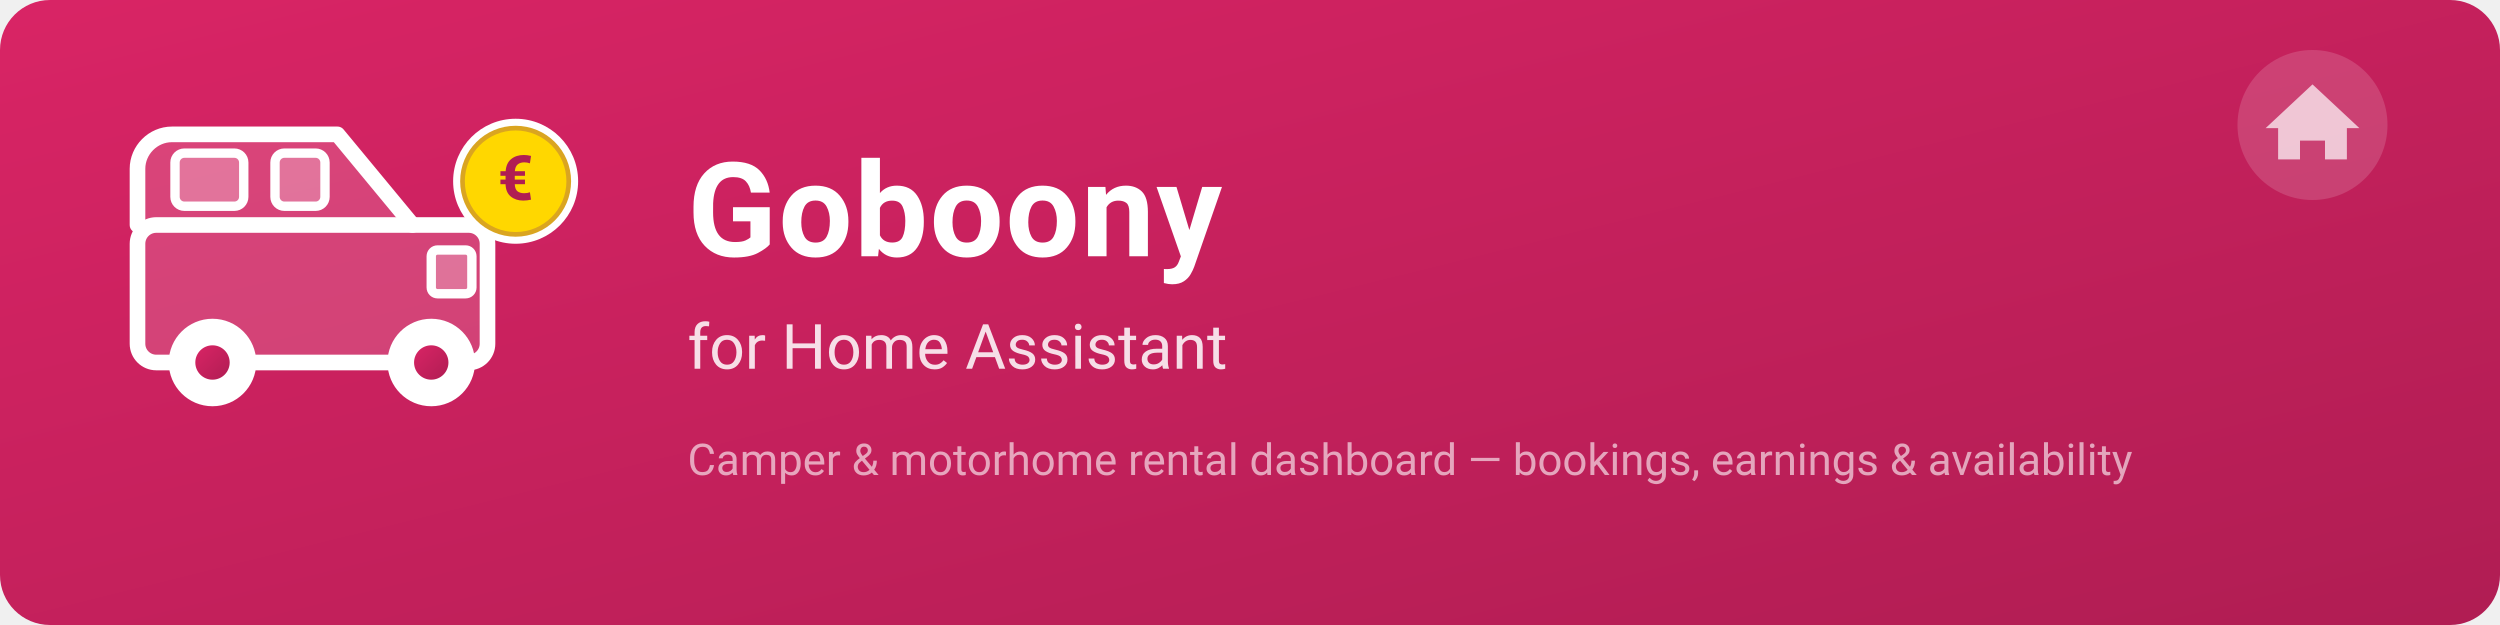
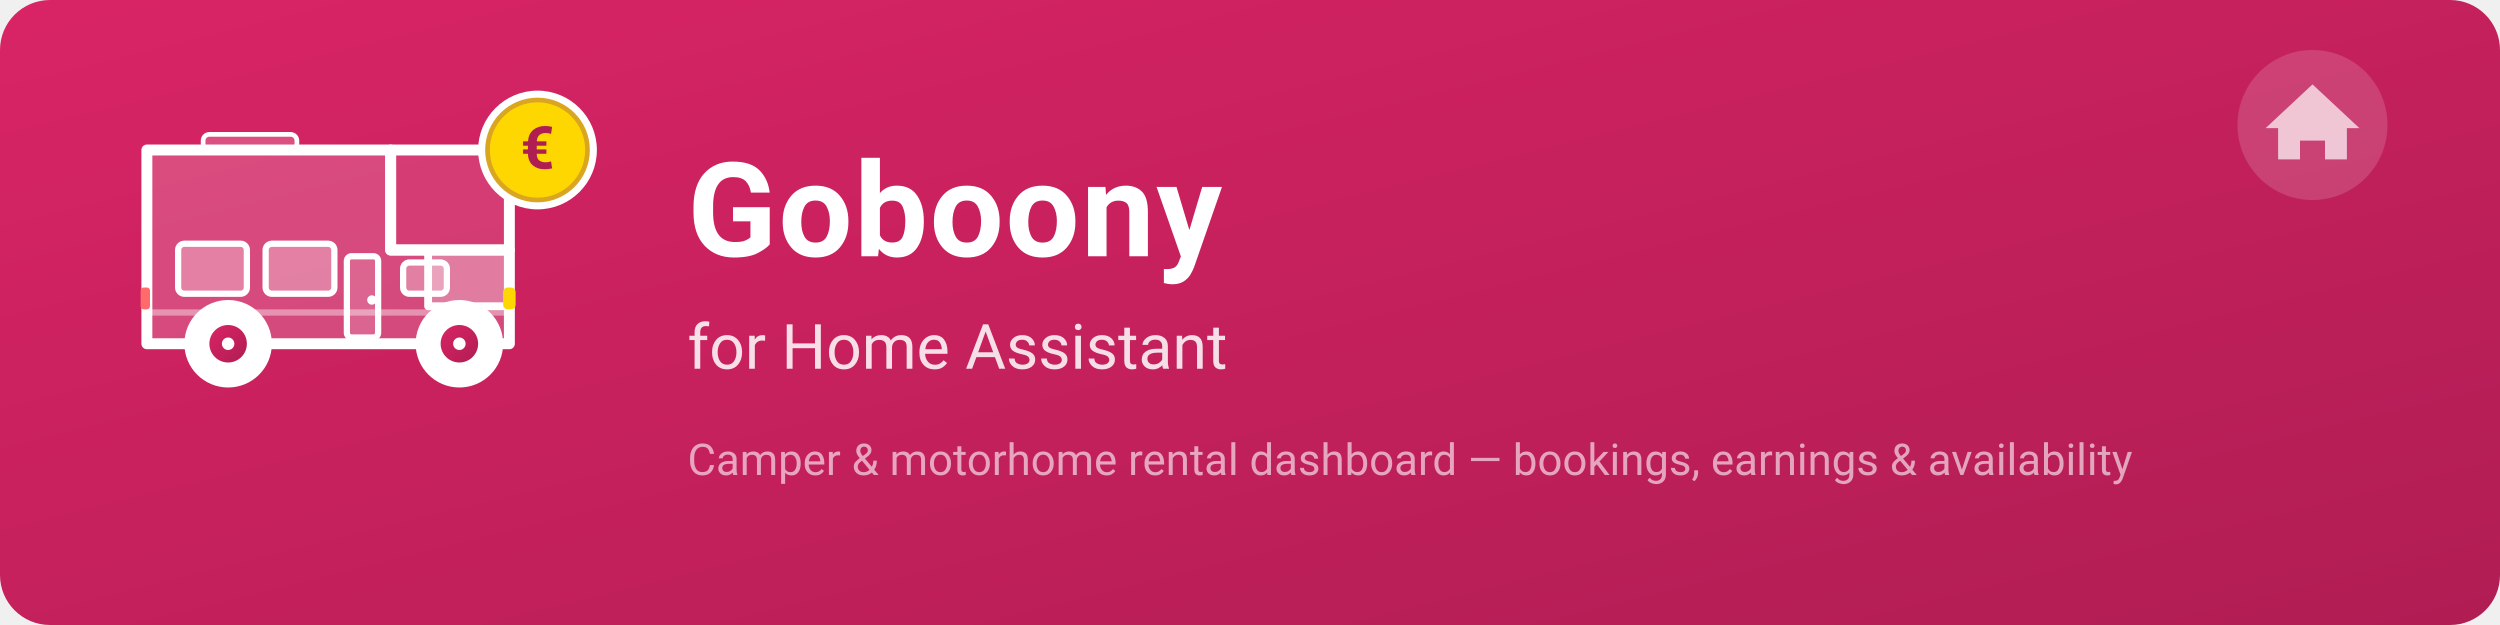
<svg xmlns="http://www.w3.org/2000/svg" viewBox="0 0 800 200" width="800" height="200">
  <defs>
    <linearGradient id="bg" x1="0%" y1="0%" x2="100%" y2="100%">
      <stop offset="0%" style="stop-color:#d92465;stop-opacity:1" />
      <stop offset="100%" style="stop-color:#b01d53;stop-opacity:1" />
    </linearGradient>
  </defs>
  <rect width="800" height="200" rx="16" fill="url(#bg)" />
-   <g transform="translate(100,88)" fill="none" stroke="#fff" stroke-width="5" stroke-linecap="round" stroke-linejoin="round">
-     <rect x="-56" y="-16" width="112" height="44" rx="6" fill="rgba(255,255,255,0.15)" stroke="#fff" />
-     <path d="M-56,-16 L-56,-34 C-56,-40 -51,-45 -45,-45 L8,-45 L32,-16" fill="rgba(255,255,255,0.15)" stroke="#fff" />
-     <rect x="-44" y="-39" width="22" height="17" rx="3" fill="rgba(255,255,255,0.25)" stroke="#fff" stroke-width="3" />
-     <rect x="-12" y="-39" width="16" height="17" rx="3" fill="rgba(255,255,255,0.25)" stroke="#fff" stroke-width="3" />
-     <rect x="38" y="-8" width="13" height="14" rx="2" fill="rgba(255,255,255,0.25)" stroke="#fff" stroke-width="3" />
-     <circle cx="-32" cy="28" r="13" fill="#fff" stroke="#fff" stroke-width="2" />
-     <circle cx="-32" cy="28" r="5.5" fill="url(#bg)" stroke="none" />
-     <circle cx="38" cy="28" r="13" fill="#fff" stroke="#fff" stroke-width="2" />
-     <circle cx="38" cy="28" r="5.5" fill="url(#bg)" stroke="none" />
+   <g transform="translate(105,98)">
+     <path d="M-58,-50 L-58,12 L58,12 L58,-18 L20,-18 L20,-50 Z" fill="rgba(255,255,255,0.18)" stroke="#fff" stroke-width="3.5" stroke-linejoin="round" />
+     <path d="M38,-18 L58,-18 L58,0 L32,0 L32,-18 Z" fill="rgba(255,255,255,0.28)" stroke="#fff" stroke-width="2.5" stroke-linejoin="round" />
+     <path d="M20,-50 L58,-50 L58,-18 L20,-18 Z" fill="rgba(255,255,255,0.12)" stroke="#fff" stroke-width="3.5" stroke-linejoin="round" />
+     <rect x="-48" y="-20" width="22" height="16" rx="2" fill="rgba(255,255,255,0.3)" stroke="#fff" stroke-width="2" />
+     <rect x="-20" y="-20" width="22" height="16" rx="2" fill="rgba(255,255,255,0.3)" stroke="#fff" stroke-width="2" />
+     <rect x="24" y="-14" width="14" height="10" rx="2" fill="rgba(255,255,255,0.3)" stroke="#fff" stroke-width="2" />
+     <rect x="6" y="-16" width="10" height="26" rx="1.5" fill="rgba(255,255,255,0.15)" stroke="#fff" stroke-width="2" />
+     <circle cx="14" cy="-2" r="1.5" fill="#fff" stroke="none" />
+     <line x1="-58" y1="2" x2="58" y2="2" stroke="rgba(255,255,255,0.4)" stroke-width="2" />
+     <rect x="56" y="-6" width="4" height="7" rx="1.5" fill="#FFD700" stroke="none" />
+     <rect x="-60" y="-6" width="3" height="7" rx="1" fill="#FF6B6B" stroke="none" />
+     <circle cx="-32" cy="12" r="14" fill="#fff" stroke="none" />
+     <circle cx="-32" cy="12" r="6" fill="url(#bg)" stroke="none" />
+     <circle cx="-32" cy="12" r="2" fill="#fff" stroke="none" />
+     <circle cx="42" cy="12" r="14" fill="#fff" stroke="none" />
+     <circle cx="42" cy="12" r="6" fill="url(#bg)" stroke="none" />
+     <circle cx="42" cy="12" r="2" fill="#fff" stroke="none" />
+     <rect x="-40" y="-55" width="30" height="5" rx="2" fill="rgba(255,255,255,0.2)" stroke="#fff" stroke-width="1.5" />
  </g>
-   <g transform="translate(165,58)">
-     <circle cx="0" cy="0" r="20" fill="#fff" stroke="none" />
-     <circle cx="0" cy="0" r="17" fill="#FFD700" stroke="#DAA520" stroke-width="1.5" />
-     <text x="0" y="6" font-family="system-ui, -apple-system, 'Segoe UI', Roboto, sans-serif" font-size="20" font-weight="700" fill="#b01d53" text-anchor="middle">€</text>
+   <g transform="translate(172,48)">
+     <circle cx="0" cy="0" r="19" fill="#fff" stroke="none" />
+     <circle cx="0" cy="0" r="16" fill="#FFD700" stroke="#DAA520" stroke-width="1.5" />
+     <text x="0" y="6" font-family="system-ui, -apple-system, 'Segoe UI', Roboto, sans-serif" font-size="19" font-weight="700" fill="#b01d53" text-anchor="middle">€</text>
  </g>
  <text x="220" y="82" font-family="system-ui, -apple-system, 'Segoe UI', Roboto, sans-serif" font-size="42" font-weight="700" fill="#fff" letter-spacing="0.5">Goboony</text>
  <text x="220" y="118" font-family="system-ui, -apple-system, 'Segoe UI', Roboto, sans-serif" font-size="20" font-weight="400" fill="rgba(255,255,255,0.85)">for Home Assistant</text>
  <text x="220" y="152" font-family="system-ui, -apple-system, 'Segoe UI', Roboto, sans-serif" font-size="14" font-weight="400" fill="rgba(255,255,255,0.6)">Camper &amp; motorhome rental dashboard — bookings, earnings &amp; availability</text>
  <g transform="translate(740,40)">
    <circle cx="0" cy="0" r="24" fill="rgba(255,255,255,0.15)" />
    <path d="M0,-13 L-15,1 L-11,1 L-11,11 L-4,11 L-4,5 L4,5 L4,11 L11,11 L11,1 L15,1 Z" fill="rgba(255,255,255,0.7)" stroke="none" />
  </g>
</svg>
